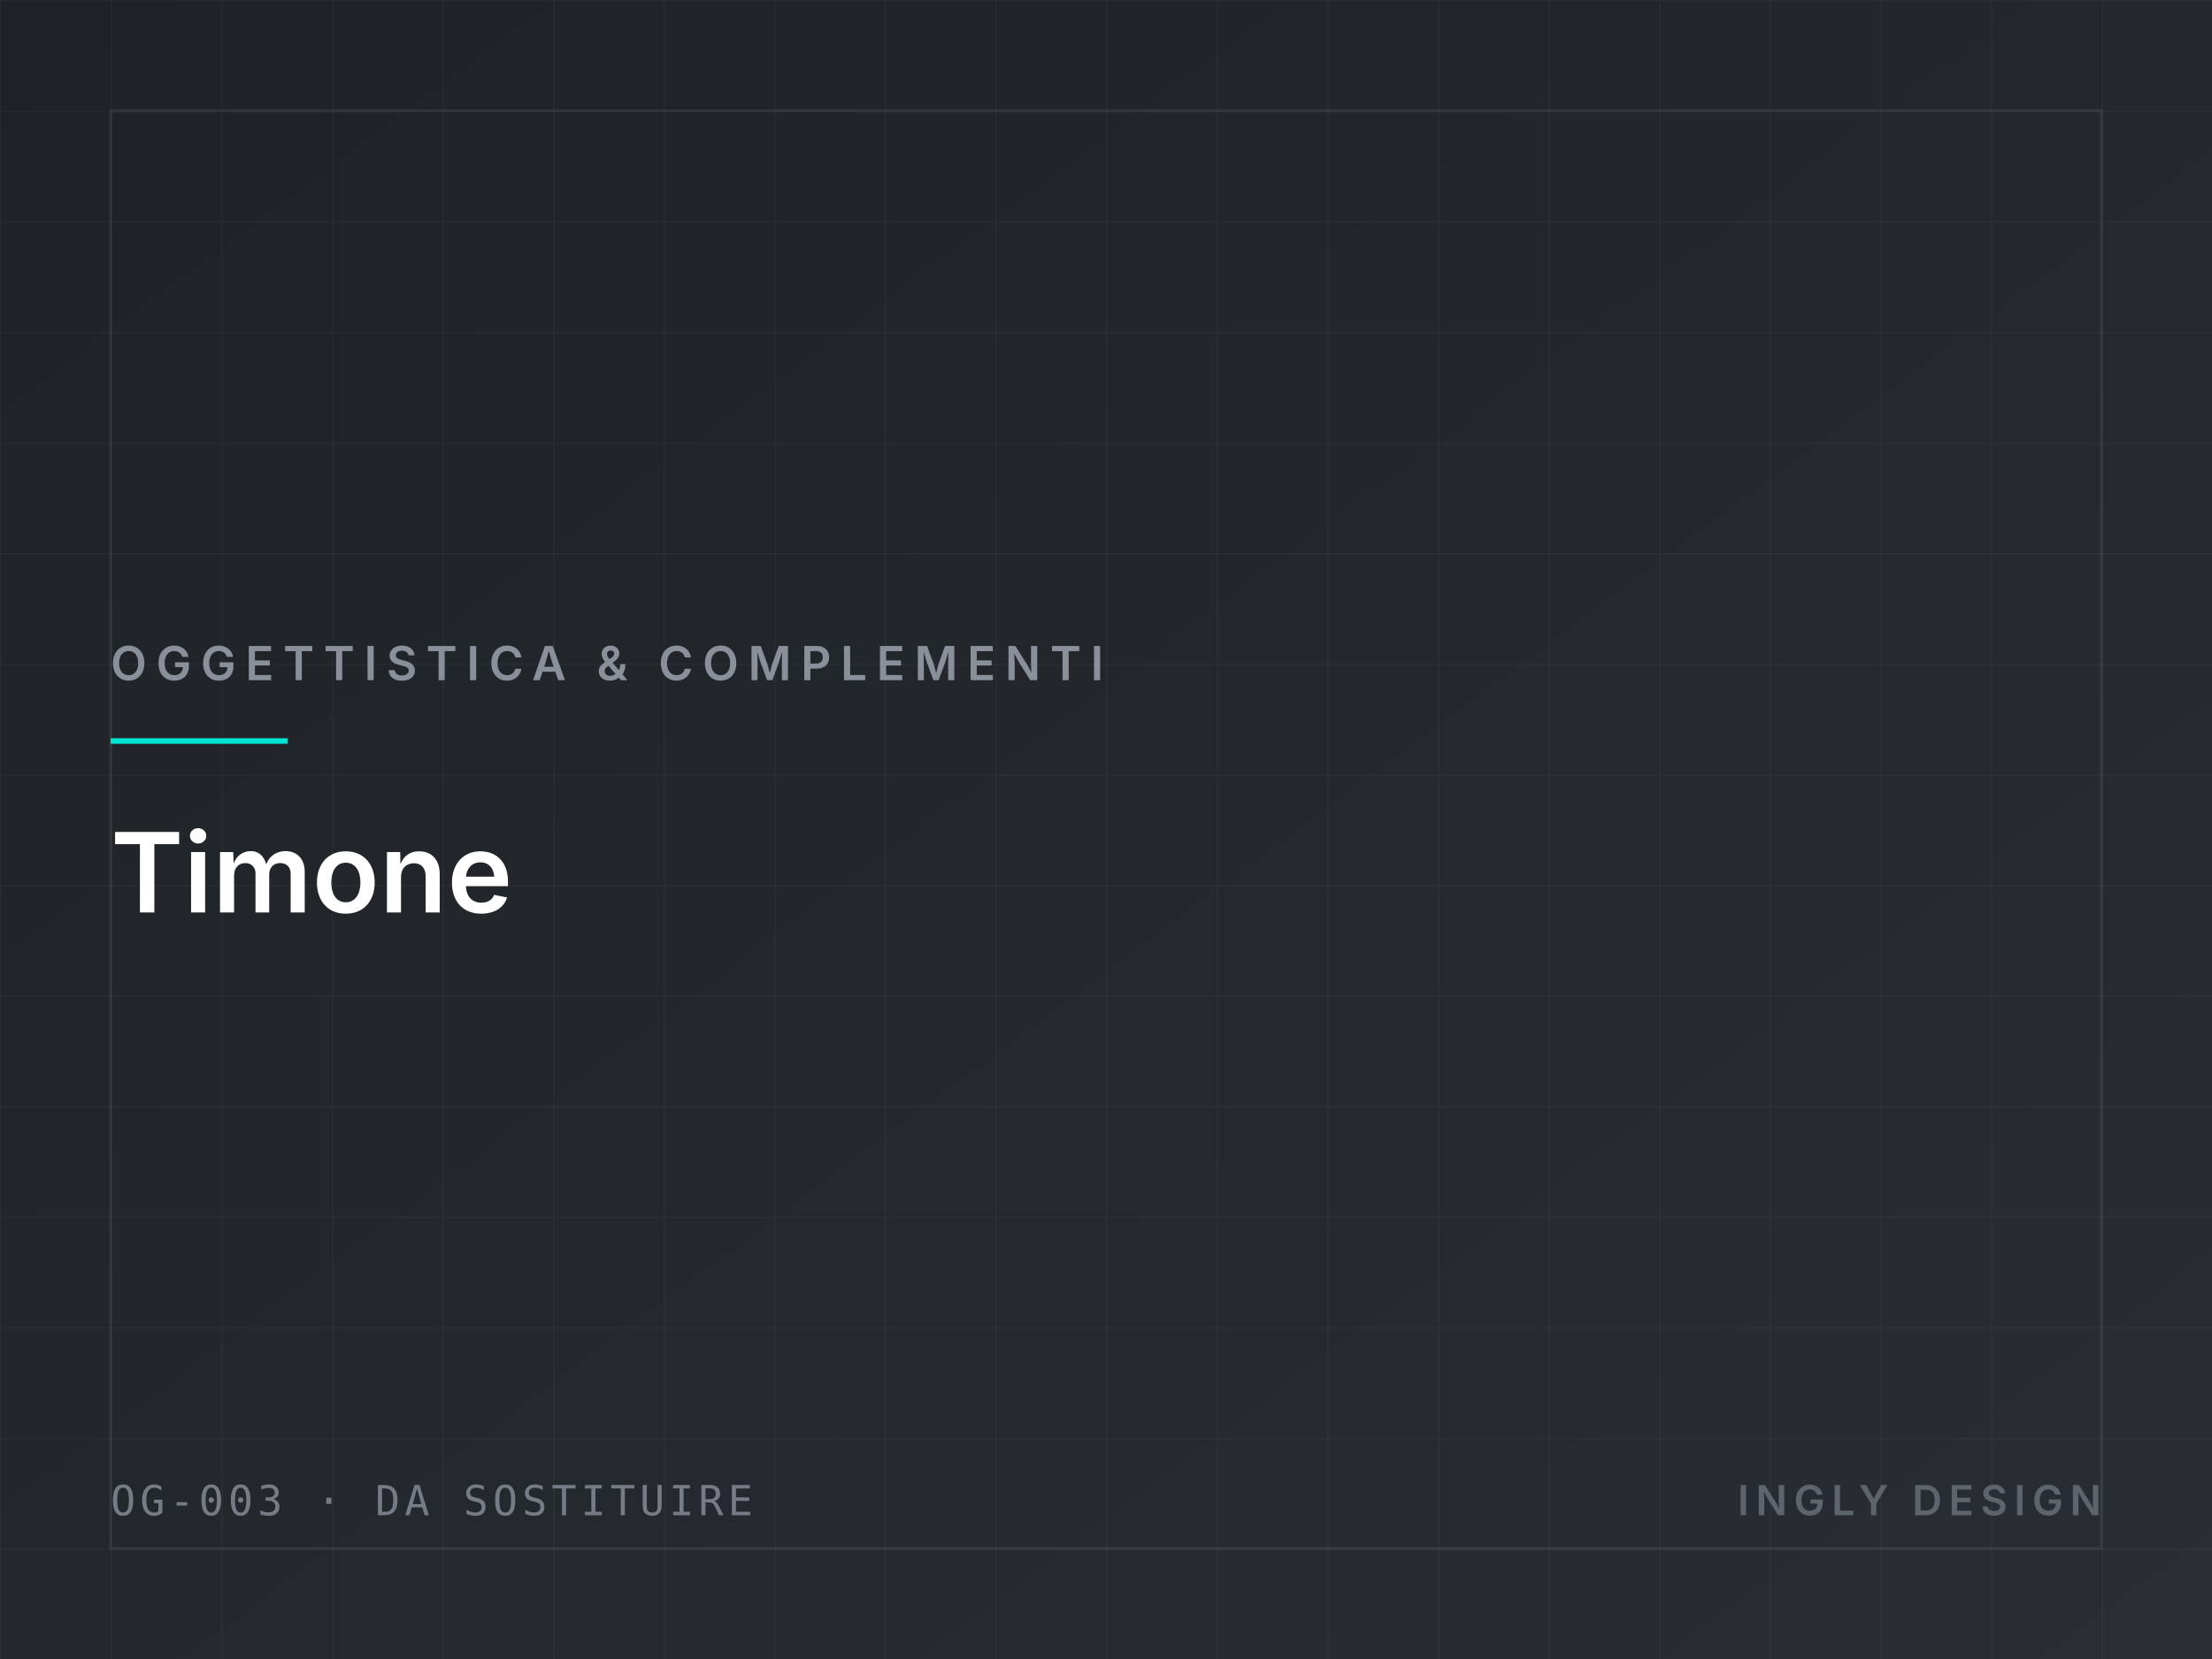
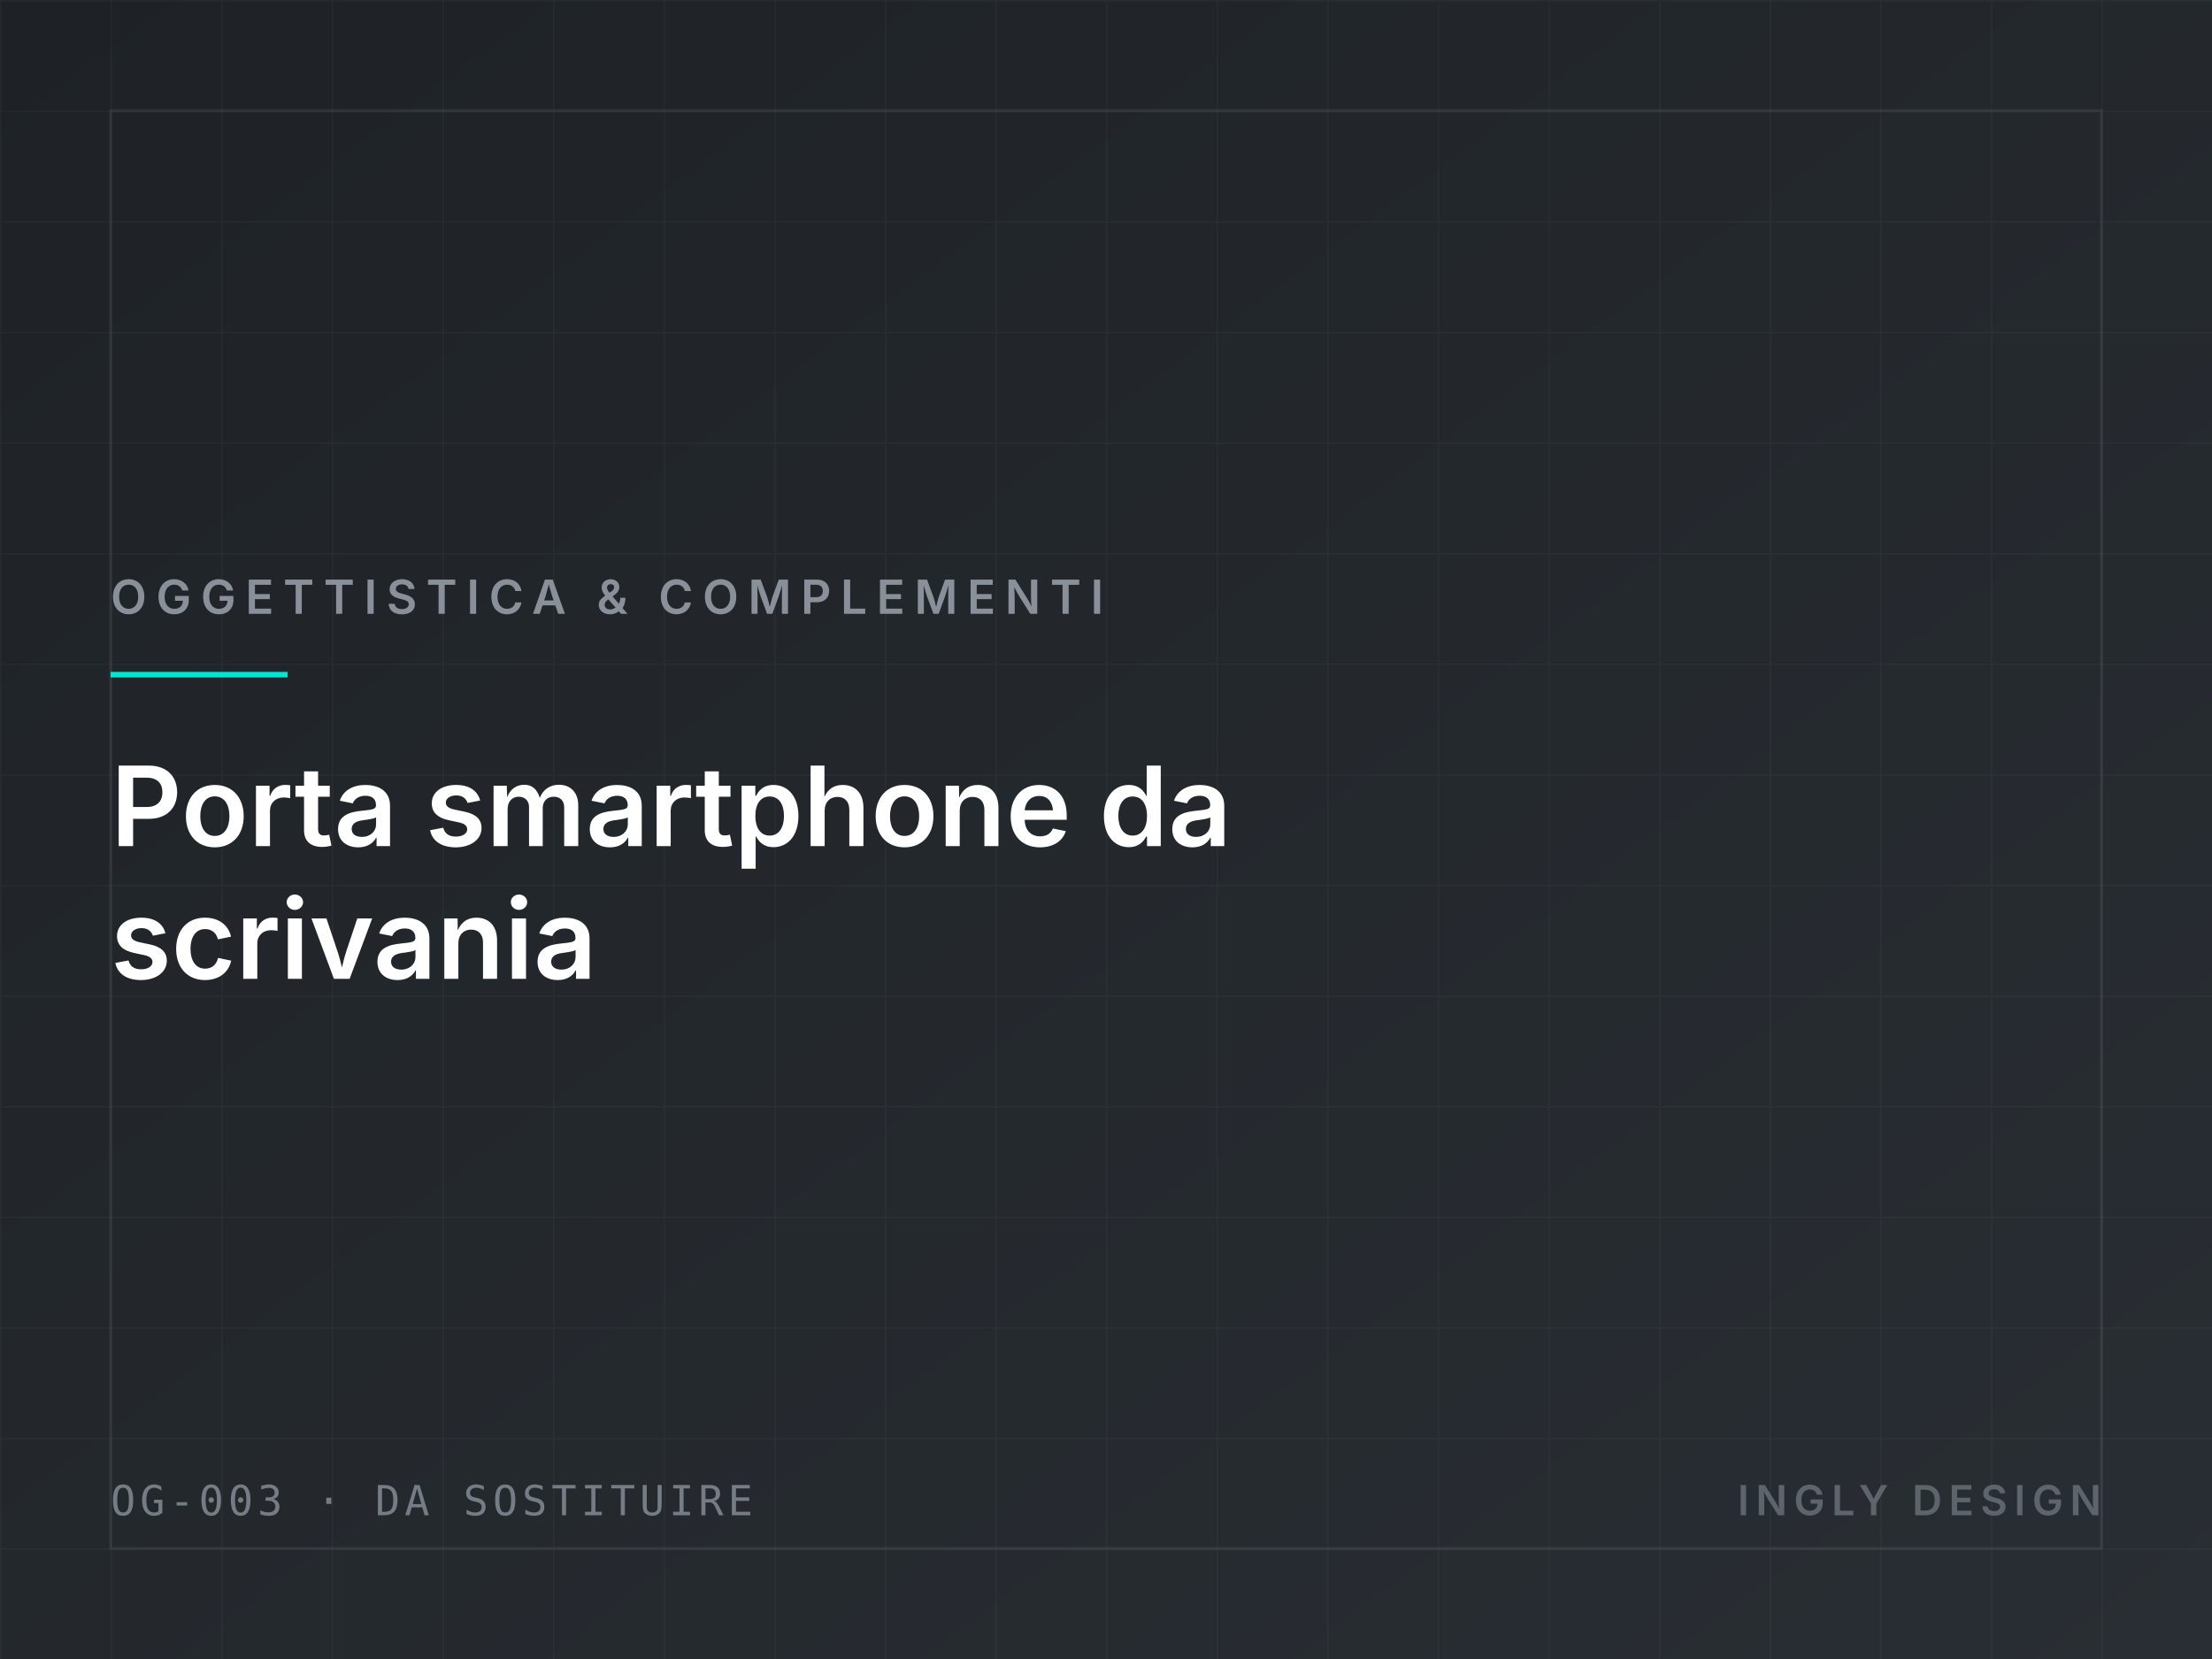
- <svg xmlns="http://www.w3.org/2000/svg" viewBox="0 0 800 600" width="800" height="600" role="img" aria-label="Timone">
+ <svg xmlns="http://www.w3.org/2000/svg" viewBox="0 0 800 600" width="800" height="600" role="img" aria-label="Porta smartphone da scrivania">
  <defs>
    <linearGradient id="g" x1="0" y1="0" x2="1" y2="1">
      <stop offset="0" stop-color="#1E2226" />
      <stop offset="1" stop-color="#292E34" />
    </linearGradient>
    <pattern id="grid" width="40" height="40" patternUnits="userSpaceOnUse">
      <path d="M40 0H0V40" fill="none" stroke="#ffffff" stroke-opacity=".035" stroke-width="1" />
    </pattern>
  </defs>
  <rect width="800" height="600" fill="url(#g)" />
  <rect width="800" height="600" fill="url(#grid)" />
  <rect x="40" y="40" width="720" height="520" fill="none" stroke="#ffffff" stroke-opacity=".07" />
-   <line x1="40" y1="268" x2="104" y2="268" stroke="#00E6D2" stroke-width="2" />
-   <text x="40" y="246" font-family="system-ui,-apple-system,Segoe UI,sans-serif" font-size="17" font-weight="600" letter-spacing="3.4" fill="#8A9099">OGGETTISTICA &amp; COMPLEMENTI</text>
-   <text x="40" y="330" font-family="system-ui,-apple-system,Segoe UI,sans-serif" font-size="40" font-weight="600" fill="#FFFFFF">Timone</text>
+   <line x1="40" y1="244" x2="104" y2="244" stroke="#00E6D2" stroke-width="2" />
+   <text x="40" y="222" font-family="system-ui,-apple-system,Segoe UI,sans-serif" font-size="17" font-weight="600" letter-spacing="3.4" fill="#8A9099">OGGETTISTICA &amp; COMPLEMENTI</text>
+   <text x="40" y="306" font-family="system-ui,-apple-system,Segoe UI,sans-serif" font-size="40" font-weight="600" fill="#FFFFFF">Porta smartphone da</text>
+   <text x="40" y="354" font-family="system-ui,-apple-system,Segoe UI,sans-serif" font-size="40" font-weight="600" fill="#FFFFFF">scrivania</text>
  <text x="40" y="548" font-family="ui-monospace,SFMono-Regular,Menlo,monospace" font-size="15" letter-spacing="1.6" fill="#767C85">OG-003 · DA SOSTITUIRE</text>
  <text x="760" y="548" text-anchor="end" font-family="system-ui,-apple-system,Segoe UI,sans-serif" font-size="15" font-weight="600" letter-spacing="2.4" fill="#5E646C">INGLY DESIGN</text>
</svg>
